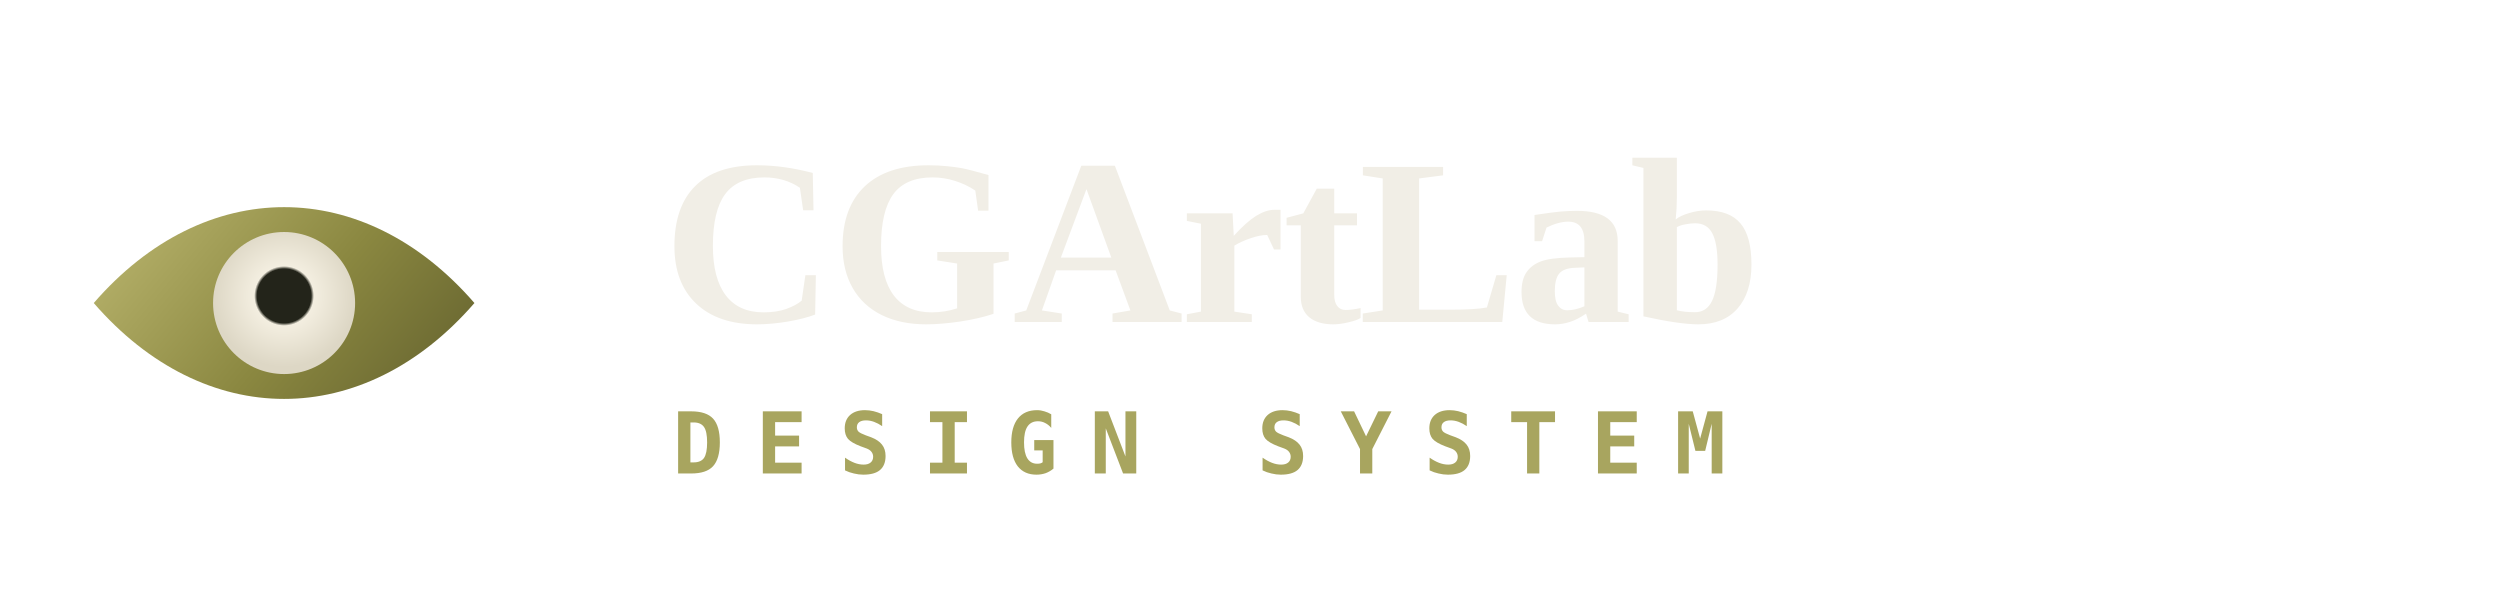
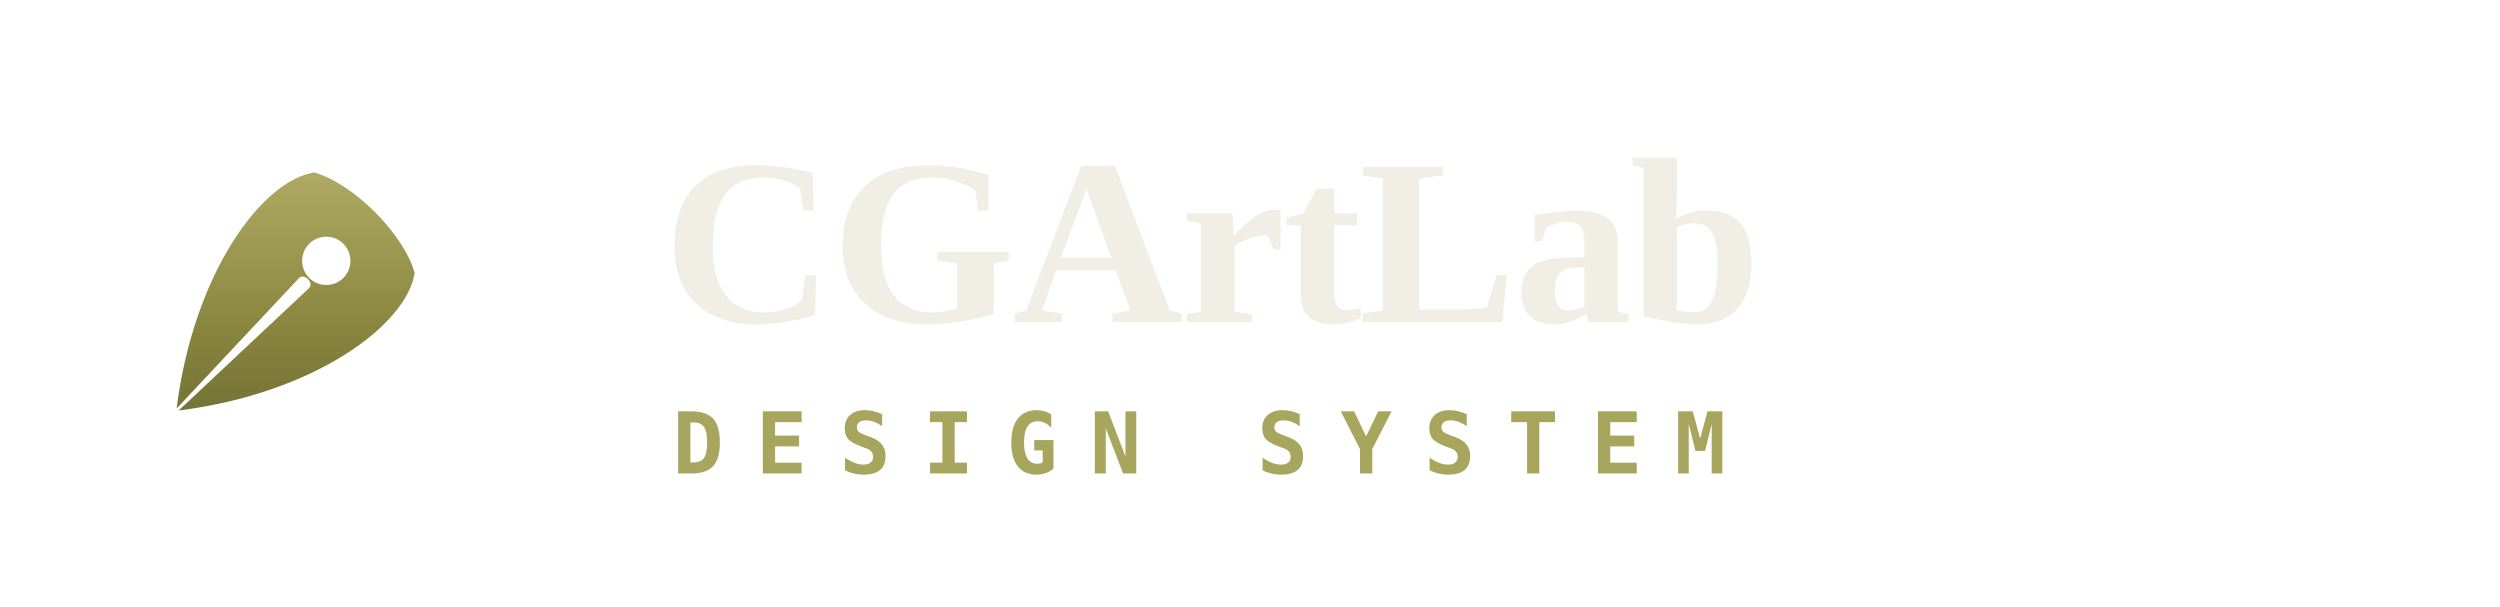
<svg xmlns="http://www.w3.org/2000/svg" viewBox="0 0 264 64" role="img" aria-label="CGArtLab Design System">
  <defs>
-     <linearGradient id="cg-eye-d" x1="4" y1="6" x2="28" y2="26" gradientUnits="userSpaceOnUse">
+     <linearGradient id="cg-nib-d" x1="6" y1="6" x2="26" y2="26" gradientUnits="userSpaceOnUse">
      <stop offset="0" stop-color="#c0bb74" />
      <stop offset="0.55" stop-color="#8a8740" />
      <stop offset="1" stop-color="#5f5d2c" />
    </linearGradient>
-     <radialGradient id="cg-iris-d" cx="0.5" cy="0.45" r="0.5">
-       <stop offset="0" stop-color="#23241a" />
-       <stop offset="0.38" stop-color="#23241a" />
-       <stop offset="0.42" stop-color="#f3eee0" />
-       <stop offset="1" stop-color="#ddd7c5" />
-     </radialGradient>
  </defs>
  <svg x="6" y="8" width="48" height="48" viewBox="0 0 32 32">
-     <path fill="url(#cg-eye-d)" d="M2.6 16C10.4 7 21.6 7 29.4 16C21.6 25 10.4 25 2.6 16Z" />
-     <circle cx="16" cy="16" r="5" fill="url(#cg-iris-d)" />
+     <path fill-rule="evenodd" clip-rule="evenodd" fill="url(#cg-nib-d)" transform="rotate(45 16 16)" d="M11 8C13.5 6.6 18.5 6.6 21 8C23.2 11 22 19 16.1 26.6L16.5 14C16.5 13.5 15.5 13.5 15.5 14L15.9 26.6C10 19 8.8 11 11 8ZM14.3 11.8a1.7 1.7 0 1 0 3.4 0a1.7 1.7 0 1 0 -3.4 0Z" />
  </svg>
  <text x="70" y="34" font-family="'Iowan Old Style','Charter',Georgia,'Times New Roman',serif" font-size="25" font-weight="700" fill="#f1eee6" letter-spacing="-0.3">CGArtLab</text>
  <text x="71" y="50" font-family="'JetBrains Mono','IBM Plex Mono',ui-monospace,monospace" font-size="9" font-weight="600" fill="#a8a55f" letter-spacing="3.4">DESIGN SYSTEM</text>
</svg>
